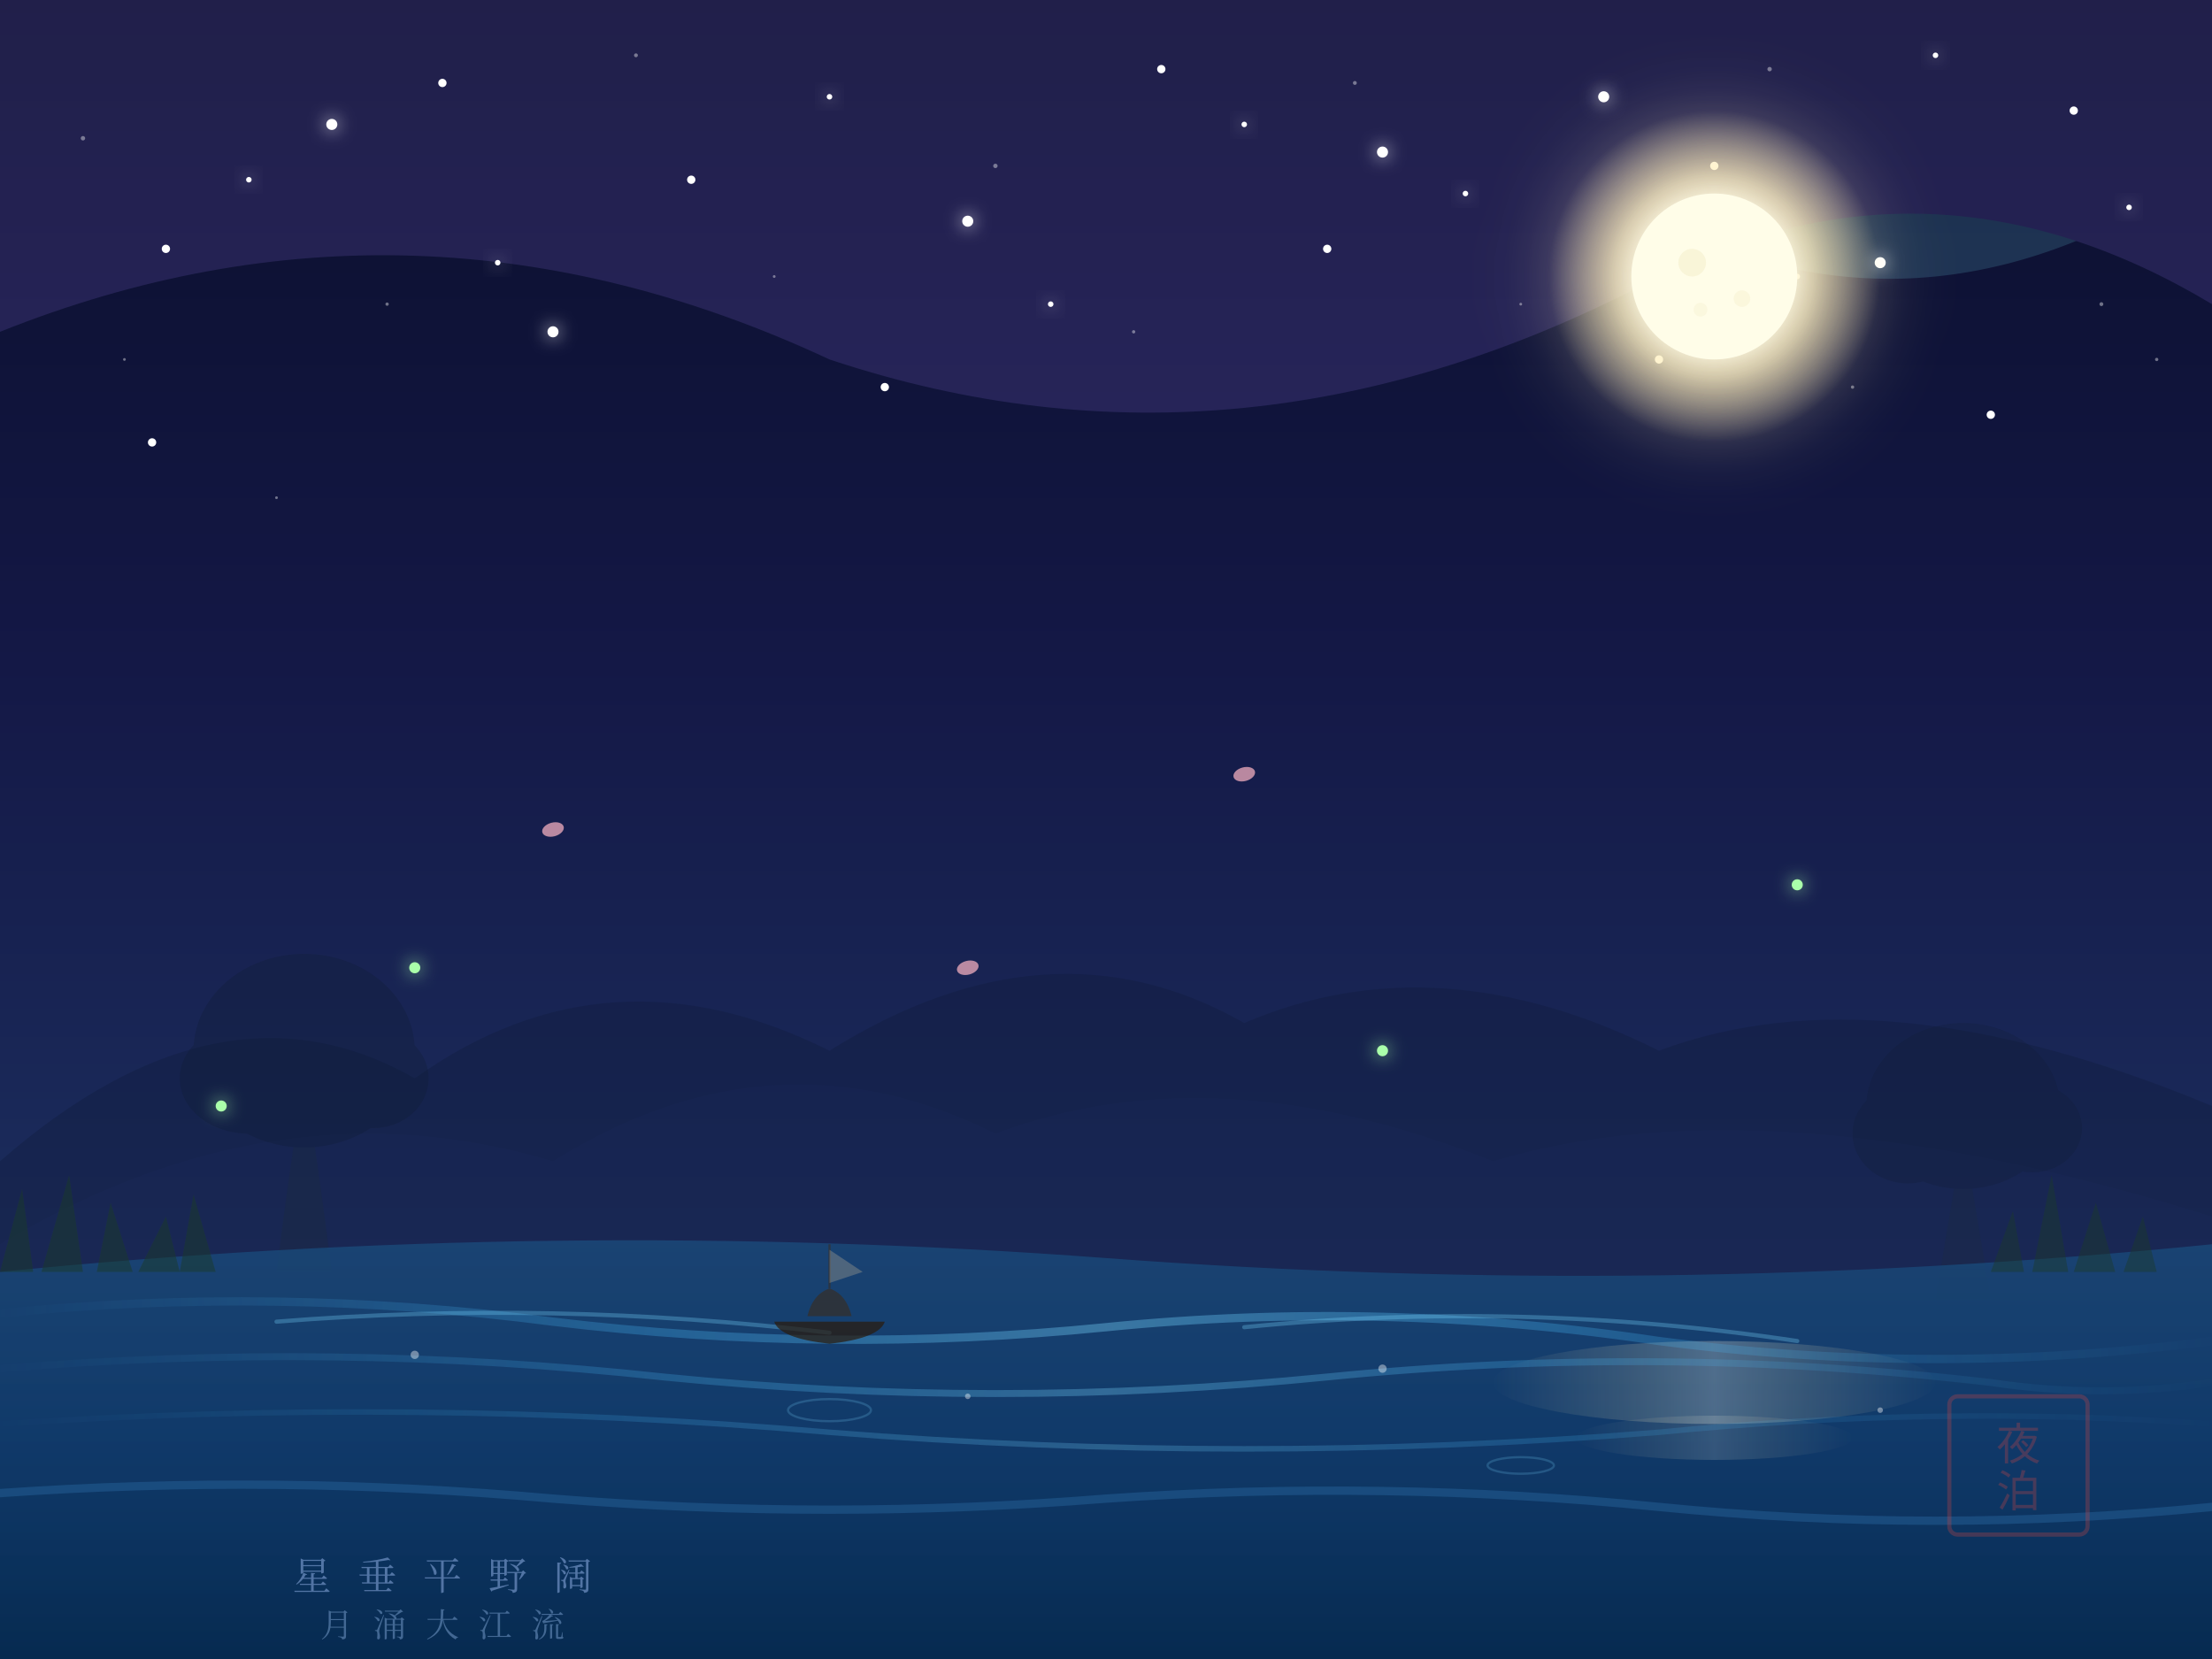
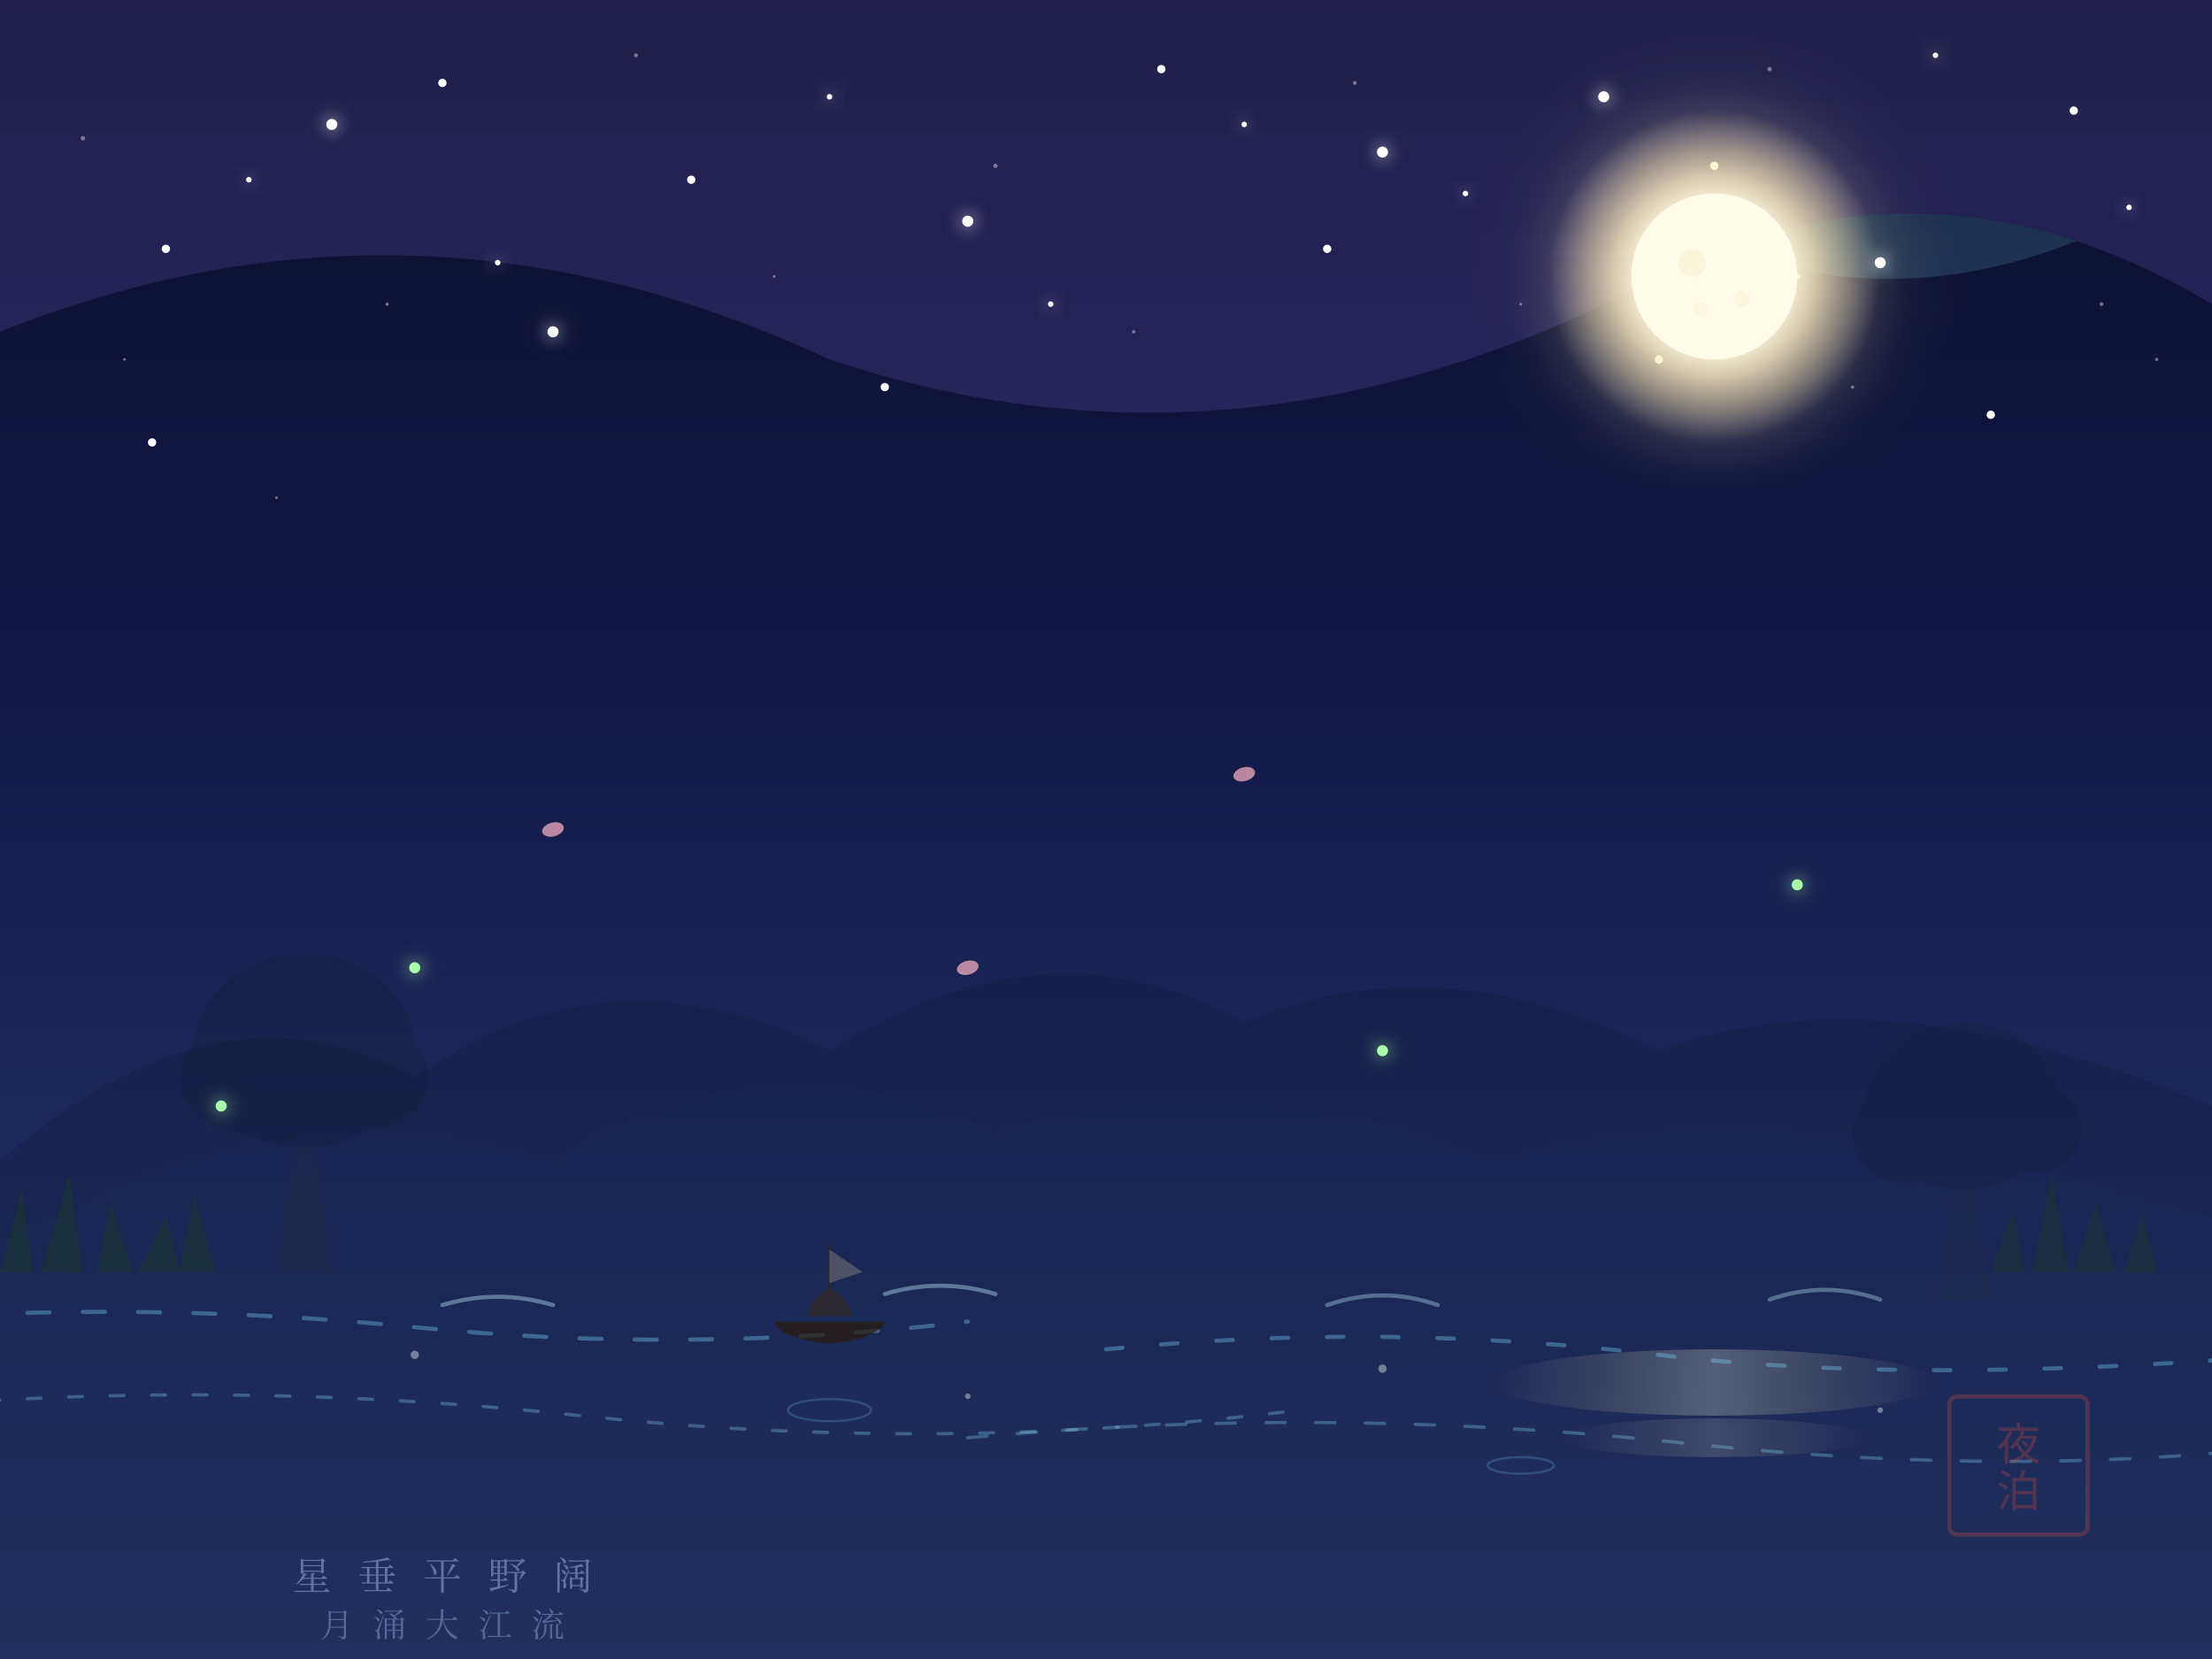
<svg xmlns="http://www.w3.org/2000/svg" viewBox="0 0 800 600" width="800" height="600">
  <defs>
    <linearGradient id="skyGrad" x1="0" y1="0" x2="0" y2="1">
      <stop offset="0%" stop-color="#0a0e2a" />
      <stop offset="40%" stop-color="#141846" />
      <stop offset="70%" stop-color="#1a2a5a" />
      <stop offset="100%" stop-color="#2a3a6a" />
    </linearGradient>
    <linearGradient id="waterGrad" x1="0" y1="0" x2="0" y2="1">
      <stop offset="0%" stop-color="#1a4a7a" stop-opacity="0.8" />
      <stop offset="50%" stop-color="#0e3a6a" stop-opacity="0.9" />
      <stop offset="100%" stop-color="#062a50" stop-opacity="1" />
    </linearGradient>
    <radialGradient id="moonGlow" cx="50%" cy="50%" r="50%">
      <stop offset="0%" stop-color="#fffde8" stop-opacity="1" />
      <stop offset="60%" stop-color="#ffeebb" stop-opacity="0.6" />
      <stop offset="100%" stop-color="#ffeebb" stop-opacity="0" />
    </radialGradient>
    <linearGradient id="reflection" x1="0" y1="0" x2="1" y2="0">
      <stop offset="0%" stop-color="#ffeebb" stop-opacity="0" />
      <stop offset="30%" stop-color="#ffeebb" stop-opacity="0.3" />
      <stop offset="50%" stop-color="#fffde8" stop-opacity="0.5" />
      <stop offset="70%" stop-color="#ffeebb" stop-opacity="0.3" />
      <stop offset="100%" stop-color="#ffeebb" stop-opacity="0" />
    </linearGradient>
    <linearGradient id="flowGrad" x1="0" y1="0" x2="1" y2="0">
      <stop offset="0%" stop-color="#4ac0ff" stop-opacity="0" />
      <stop offset="30%" stop-color="#4ac0ff" stop-opacity="0.45" />
      <stop offset="50%" stop-color="#7ad8ff" stop-opacity="0.6" />
      <stop offset="70%" stop-color="#4ac0ff" stop-opacity="0.45" />
      <stop offset="100%" stop-color="#4ac0ff" stop-opacity="0" />
    </linearGradient>
    <filter id="starGlow" x="-200%" y="-200%" width="500%" height="500%">
      <feGaussianBlur stdDeviation="3" result="blur" />
      <feMerge>
        <feMergeNode in="blur" />
        <feMergeNode in="SourceGraphic" />
      </feMerge>
    </filter>
    <filter id="softGlow" x="-50%" y="-50%" width="200%" height="200%">
      <feGaussianBlur stdDeviation="6" result="blur" />
      <feMerge>
        <feMergeNode in="blur" />
        <feMergeNode in="SourceGraphic" />
      </feMerge>
    </filter>
    <filter id="moonFilter" x="-100%" y="-100%" width="300%" height="300%">
      <feGaussianBlur stdDeviation="15" result="blur" />
      <feMerge>
        <feMergeNode in="blur" />
        <feMergeNode in="SourceGraphic" />
      </feMerge>
    </filter>
    <g id="star1">
      <circle cx="0" cy="0" r="1.5" fill="#ffffff">
        <animate attributeName="opacity" values="0.3;1;0.3" dur="2s" repeatCount="indefinite" />
      </circle>
    </g>
    <g id="star2">
      <circle cx="0" cy="0" r="2" fill="#ffffff">
        <animate attributeName="opacity" values="0.2;0.9;0.2" dur="3.5s" repeatCount="indefinite" />
      </circle>
    </g>
    <g id="star3">
      <circle cx="0" cy="0" r="1" fill="#ffffff" filter="url(#starGlow)">
        <animate attributeName="opacity" values="0.5;1;0.5" dur="1.5s" repeatCount="indefinite" />
      </circle>
    </g>
    <g id="firefly">
      <circle cx="0" cy="0" r="2" fill="#aaffaa" filter="url(#starGlow)">
        <animate attributeName="opacity" values="0;0.8;0" dur="3s" repeatCount="indefinite" />
        <animate attributeName="r" values="1;3;1" dur="3s" repeatCount="indefinite" />
      </circle>
    </g>
    <g id="petal">
      <ellipse cx="0" cy="0" rx="4" ry="2.5" fill="#ffb7c5" opacity="0.7" transform="rotate(-15)" />
    </g>
  </defs>
  <rect width="800" height="600" fill="url(#skyGrad)" />
  <g opacity="0.15">
    <path d="M0,80 Q100,40 200,90 Q300,130 400,70 Q500,20 600,80 Q700,130 800,60 L800,0 L0,0 Z" fill="#7af0ff">
      <animate attributeName="opacity" values="0.1;0.25;0.1" dur="8s" repeatCount="indefinite" />
      <animateTransform attributeName="transform" type="translate" values="0,0;20,-10;0,0" dur="12s" repeatCount="indefinite" />
    </path>
    <path d="M0,120 Q150,60 300,130 Q450,180 600,100 Q700,50 800,110 L800,0 L0,0 Z" fill="#a080ff">
      <animate attributeName="opacity" values="0.08;0.2;0.08" dur="10s" repeatCount="indefinite" />
      <animateTransform attributeName="transform" type="translate" values="0,0;-15,-8;0,0" dur="15s" repeatCount="indefinite" />
    </path>
  </g>
  <g filter="url(#starGlow)">
    <use href="#star2" x="120" y="45" />
    <use href="#star2" x="350" y="80" />
    <use href="#star2" x="580" y="35" />
    <use href="#star2" x="680" y="95" />
    <use href="#star2" x="200" y="120" />
    <use href="#star2" x="500" y="55" />
  </g>
  <use href="#star1" x="60" y="90" />
  <use href="#star1" x="160" y="30" />
  <use href="#star1" x="250" y="65" />
  <use href="#star1" x="420" y="25" />
  <use href="#star1" x="480" y="90" />
  <use href="#star1" x="620" y="60" />
  <use href="#star1" x="750" y="40" />
  <use href="#star1" x="55" y="160" />
  <use href="#star1" x="720" y="150" />
  <use href="#star1" x="320" y="140" />
  <use href="#star1" x="600" y="130" />
  <use href="#star3" x="90" y="65" />
  <use href="#star3" x="300" y="35" />
  <use href="#star3" x="530" y="70" />
  <use href="#star3" x="450" y="45" />
  <use href="#star3" x="700" y="20" />
  <use href="#star3" x="180" y="95" />
  <use href="#star3" x="380" y="110" />
  <use href="#star3" x="650" y="100" />
  <use href="#star3" x="770" y="75" />
  <g fill="#ffffff" opacity="0.4">
    <circle cx="30" cy="50" r="0.8" />
    <circle cx="140" cy="110" r="0.6" />
    <circle cx="230" cy="20" r="0.7" />
    <circle cx="280" cy="100" r="0.5" />
    <circle cx="360" cy="60" r="0.8" />
    <circle cx="410" cy="120" r="0.6" />
    <circle cx="490" cy="30" r="0.7" />
    <circle cx="550" cy="110" r="0.5" />
    <circle cx="640" cy="25" r="0.8" />
    <circle cx="670" cy="140" r="0.6" />
    <circle cx="760" cy="110" r="0.7" />
    <circle cx="100" cy="180" r="0.5" />
    <circle cx="780" cy="130" r="0.6" />
    <circle cx="45" cy="130" r="0.5" />
  </g>
  <g transform="translate(620, 100)">
    <circle cx="0" cy="0" r="60" fill="url(#moonGlow)" filter="url(#moonFilter)">
      <animate attributeName="r" values="55;65;55" dur="6s" repeatCount="indefinite" />
    </circle>
    <circle cx="0" cy="0" r="30" fill="#fffde8" filter="url(#softGlow)" />
    <circle cx="-8" cy="-5" r="5" fill="#f0e8c0" opacity="0.4" />
    <circle cx="10" cy="8" r="3" fill="#f0e8c0" opacity="0.3" />
    <circle cx="-5" cy="12" r="2.5" fill="#f0e8c0" opacity="0.25" />
  </g>
  <g opacity="0.35">
    <path d="M0,420 Q80,350 150,390 Q220,340 300,380 Q380,330 450,370 Q520,340 600,380 Q680,350 800,400 L800,600 L0,600 Z" fill="#0e1a3a" />
    <path d="M0,450 Q100,390 200,420 Q280,370 360,410 Q440,380 540,420 Q640,390 800,440 L800,600 L0,600 Z" fill="#121e42" />
  </g>
  <g opacity="0.3">
    <path d="M100,460 Q105,420 110,390 Q115,420 120,460" fill="#1a2a3a" />
    <ellipse cx="110" cy="380" rx="40" ry="35" fill="#0e1a32" />
    <ellipse cx="90" cy="390" rx="25" ry="20" fill="#0e1a32" />
    <ellipse cx="135" cy="390" rx="20" ry="18" fill="#0e1a32" />
  </g>
  <g opacity="0.25">
    <path d="M700,470 Q705,440 710,410 Q715,440 720,470" fill="#1a2a3a" />
    <ellipse cx="710" cy="400" rx="35" ry="30" fill="#0e1a32" />
    <ellipse cx="690" cy="410" rx="20" ry="18" fill="#0e1a32" />
    <ellipse cx="735" cy="408" rx="18" ry="16" fill="#0e1a32" />
  </g>
-   <path d="M0,460 Q200,440 400,455 Q600,470 800,450 L800,600 L0,600 Z" fill="url(#waterGrad)" />
-   <ellipse cx="620" cy="500" rx="80" ry="15" fill="url(#reflection)" opacity="0.5">
-     <animate attributeName="rx" values="70;85;70" dur="4s" repeatCount="indefinite" />
-     <animate attributeName="opacity" values="0.4;0.6;0.4" dur="4s" repeatCount="indefinite" />
+   <g>
+     <path fill="url(#waterGrad)">
+       <animate attributeName="d" values="         M0,460 Q100,435 200,455 Q300,445 400,460 Q500,445 600,460 Q700,440 800,455 L800,600 L0,600 Z;         M0,455 Q100,445 200,435 Q300,460 400,445 Q500,460 600,445 Q700,455 800,450 L800,600 L0,600 Z;         M0,460 Q100,440 200,450 Q300,448 400,455 Q500,450 600,455 Q700,445 800,450 L800,600 L0,600 Z;         M0,455 Q100,450 200,440 Q300,455 400,448 Q500,445 600,460 Q700,440 800,455 L800,600 L0,600 Z;         M0,460 Q100,435 200,455 Q300,445 400,460 Q500,445 600,460 Q700,440 800,455 L800,600 L0,600 Z" dur="6s" repeatCount="indefinite" />
+     </path>
+   </g>
+   <ellipse cx="620" cy="500" rx="80" ry="12" fill="url(#reflection)" opacity="0.5">
+     <animate attributeName="ry" values="8;18;8" dur="2s" repeatCount="indefinite" />
+     <animate attributeName="opacity" values="0.35;0.65;0.35" dur="2.5s" repeatCount="indefinite" />
+     <animateTransform attributeName="transform" type="translate" values="0,0;-3,2;0,0" dur="3s" repeatCount="indefinite" />
  </ellipse>
-   <ellipse cx="620" cy="520" rx="50" ry="8" fill="url(#reflection)" opacity="0.3">
-     <animate attributeName="rx" values="45;55;45" dur="5s" repeatCount="indefinite" />
+   <ellipse cx="620" cy="520" rx="55" ry="7" fill="url(#reflection)" opacity="0.3">
+     <animate attributeName="ry" values="5;12;5" dur="3s" repeatCount="indefinite" begin="0.5s" />
+     <animateTransform attributeName="transform" type="translate" values="0,0;4,-2;0,0" dur="4s" repeatCount="indefinite" />
  </ellipse>
  <g fill="none" stroke-linecap="round">
-     <path d="M0,475 Q100,465 200,478 Q300,490 400,480 Q500,470 600,485 Q700,498 800,485" stroke="url(#flowGrad)" stroke-width="3" opacity="0.6">
-       <animate attributeName="d" values="         M0,475 Q100,465 200,478 Q300,490 400,480 Q500,470 600,485 Q700,498 800,485;         M0,478 Q100,470 200,480 Q300,488 400,483 Q500,475 600,488 Q700,495 800,488;         M0,475 Q100,465 200,478 Q300,490 400,480 Q500,470 600,485 Q700,498 800,485" dur="4s" repeatCount="indefinite" />
-     </path>
-     <path d="M0,495 Q120,485 240,498 Q360,510 480,498 Q600,486 720,500 Q760,506 800,500" stroke="url(#flowGrad)" stroke-width="2.5" opacity="0.5">
-       <animate attributeName="d" values="         M0,495 Q120,485 240,498 Q360,510 480,498 Q600,486 720,500 Q760,506 800,500;         M0,498 Q120,490 240,500 Q360,506 480,502 Q600,492 720,504 Q760,508 800,504;         M0,495 Q120,485 240,498 Q360,510 480,498 Q600,486 720,500 Q760,506 800,500" dur="5s" repeatCount="indefinite" />
-     </path>
-     <path d="M0,515 Q150,505 300,518 Q450,530 600,518 Q700,508 800,515" stroke="url(#flowGrad)" stroke-width="2" opacity="0.4">
-       <animate attributeName="d" values="         M0,515 Q150,505 300,518 Q450,530 600,518 Q700,508 800,515;         M0,518 Q150,510 300,520 Q450,526 600,522 Q700,514 800,518;         M0,515 Q150,505 300,518 Q450,530 600,518 Q700,508 800,515" dur="6s" repeatCount="indefinite" />
-     </path>
-     <path d="M0,540 Q100,533 200,542 Q300,550 400,542 Q500,535 600,545 Q700,555 800,545" stroke="#3a8acc" stroke-width="3" opacity="0.25">
-       <animate attributeName="d" values="         M0,540 Q100,533 200,542 Q300,550 400,542 Q500,535 600,545 Q700,555 800,545;         M0,543 Q100,537 200,545 Q300,548 400,546 Q500,540 600,548 Q700,552 800,548;         M0,540 Q100,533 200,542 Q300,550 400,542 Q500,535 600,545 Q700,555 800,545" dur="7s" repeatCount="indefinite" />
-     </path>
-     <path d="M100,478 Q200,470 300,482" stroke="#7ad8ff" stroke-width="1.5" opacity="0.3">
-       <animate attributeName="opacity" values="0.1;0.4;0.1" dur="2.5s" repeatCount="indefinite" />
-     </path>
-     <path d="M450,480 Q550,470 650,485" stroke="#7ad8ff" stroke-width="1.5" opacity="0.3">
-       <animate attributeName="opacity" values="0.1;0.35;0.1" dur="3s" repeatCount="indefinite" begin="1s" />
+     <path stroke="#5ad8ff" stroke-width="3" opacity="0.65">
+       <animate attributeName="d" values="         M0,475 Q80,455 160,478 Q240,500 320,475 Q400,450 480,478 Q560,505 640,478 Q720,450 800,475;         M0,478 Q80,505 160,475 Q240,450 320,478 Q400,505 480,475 Q560,450 640,478 Q720,505 800,478;         M0,475 Q80,455 160,478 Q240,500 320,475 Q400,450 480,478 Q560,505 640,478 Q720,450 800,475" dur="3.5s" repeatCount="indefinite" />
+     </path>
+     <path stroke="#4ac0ff" stroke-width="2.5" opacity="0.55">
+       <animate attributeName="d" values="         M0,490 Q90,510 180,488 Q270,465 360,490 Q450,515 540,488 Q630,462 720,490 Q760,505 800,492;         M0,493 Q90,465 180,492 Q270,518 360,493 Q450,465 540,493 Q630,518 720,493 Q760,480 800,493;         M0,490 Q90,510 180,488 Q270,465 360,490 Q450,515 540,488 Q630,462 720,490 Q760,505 800,492" dur="4s" repeatCount="indefinite" />
+     </path>
+     <path stroke="#7ad8ff" stroke-width="2" opacity="0.5">
+       <animate attributeName="d" values="         M0,505 Q60,485 120,508 Q180,530 240,505 Q300,480 360,508 Q420,535 480,505 Q540,480 600,508 Q660,535 720,505 Q760,490 800,508;         M0,508 Q60,530 120,505 Q180,480 240,508 Q300,535 360,505 Q420,480 480,508 Q540,535 600,505 Q660,480 720,508 Q760,525 800,505;         M0,505 Q60,485 120,508 Q180,530 240,505 Q300,480 360,508 Q420,535 480,505 Q540,480 600,508 Q660,535 720,505 Q760,490 800,508" dur="3s" repeatCount="indefinite" />
+     </path>
+     <path stroke="#3a9acc" stroke-width="3" opacity="0.35">
+       <animate attributeName="d" values="         M0,535 Q120,515 240,538 Q360,560 480,535 Q600,510 720,538 Q760,550 800,535;         M0,538 Q120,560 240,535 Q360,510 480,538 Q600,565 720,535 Q760,520 800,538;         M0,535 Q120,515 240,538 Q360,560 480,535 Q600,510 720,538 Q760,550 800,535" dur="5s" repeatCount="indefinite" />
+     </path>
+     <path d="M-50,478 Q50,470 150,480 Q250,490 350,478" stroke="#7ad8ff" stroke-width="1.5" opacity="0.35" stroke-dasharray="8,12">
+       <animate attributeName="stroke-dashoffset" values="0;-60" dur="1.5s" repeatCount="indefinite" />
+       <animate attributeName="d" values="         M-50,478 Q50,470 150,480 Q250,490 350,478;         M-50,480 Q50,473 150,482 Q250,488 350,480;         M-50,478 Q50,470 150,480 Q250,490 350,478" dur="3s" repeatCount="indefinite" />
+     </path>
+     <path d="M400,488 Q500,478 600,490 Q700,502 850,488" stroke="#7ad8ff" stroke-width="1.5" opacity="0.35" stroke-dasharray="6,14">
+       <animate attributeName="stroke-dashoffset" values="0;-50" dur="1.8s" repeatCount="indefinite" />
+       <animate attributeName="d" values="         M400,488 Q500,478 600,490 Q700,502 850,488;         M400,490 Q500,482 600,492 Q700,500 850,490;         M400,488 Q500,478 600,490 Q700,502 850,488" dur="3.5s" repeatCount="indefinite" />
+     </path>
+     <path d="M-50,510 Q80,498 210,512 Q340,526 470,510" stroke="#8ae0ff" stroke-width="1.2" opacity="0.3" stroke-dasharray="5,10">
+       <animate attributeName="stroke-dashoffset" values="0;-45" dur="1.2s" repeatCount="indefinite" />
+       <animate attributeName="d" values="         M-50,510 Q80,498 210,512 Q340,526 470,510;         M-50,513 Q80,502 210,515 Q340,524 470,513;         M-50,510 Q80,498 210,512 Q340,526 470,510" dur="4s" repeatCount="indefinite" />
+     </path>
+     <path d="M350,520 Q480,508 610,522 Q740,536 850,520" stroke="#8ae0ff" stroke-width="1.2" opacity="0.3" stroke-dasharray="7,11">
+       <animate attributeName="stroke-dashoffset" values="0;-54" dur="1.6s" repeatCount="indefinite" />
+       <animate attributeName="d" values="         M350,520 Q480,508 610,522 Q740,536 850,520;         M350,523 Q480,512 610,525 Q740,534 850,523;         M350,520 Q480,508 610,522 Q740,536 850,520" dur="4.5s" repeatCount="indefinite" />
+     </path>
+     <path d="M160,472 Q180,466 200,472" stroke="#c0f0ff" stroke-width="1.5" opacity="0.4" fill="none">
+       <animate attributeName="opacity" values="0.2;0.5;0.2" dur="1.8s" repeatCount="indefinite" />
+     </path>
+     <path d="M320,468 Q340,462 360,468" stroke="#c0f0ff" stroke-width="1.5" opacity="0.4" fill="none">
+       <animate attributeName="opacity" values="0.15;0.45;0.15" dur="2s" repeatCount="indefinite" begin="0.5s" />
+     </path>
+     <path d="M480,472 Q500,465 520,472" stroke="#c0f0ff" stroke-width="1.5" opacity="0.35" fill="none">
+       <animate attributeName="opacity" values="0.2;0.5;0.2" dur="2.2s" repeatCount="indefinite" begin="1s" />
+     </path>
+     <path d="M640,470 Q660,463 680,470" stroke="#c0f0ff" stroke-width="1.5" opacity="0.35" fill="none">
+       <animate attributeName="opacity" values="0.15;0.4;0.15" dur="1.9s" repeatCount="indefinite" begin="0.8s" />
    </path>
  </g>
  <g fill="none" stroke="#7ad8ff" stroke-width="0.8" opacity="0.2">
    <ellipse cx="300" cy="510" rx="15" ry="4">
      <animate attributeName="rx" values="5;25;5" dur="4s" repeatCount="indefinite" />
      <animate attributeName="ry" values="1;6;1" dur="4s" repeatCount="indefinite" />
      <animate attributeName="opacity" values="0.4;0;0.4" dur="4s" repeatCount="indefinite" />
    </ellipse>
    <ellipse cx="550" cy="530" rx="12" ry="3">
      <animate attributeName="rx" values="4;20;4" dur="5s" repeatCount="indefinite" begin="2s" />
      <animate attributeName="ry" values="1;5;1" dur="5s" repeatCount="indefinite" begin="2s" />
      <animate attributeName="opacity" values="0.3;0;0.3" dur="5s" repeatCount="indefinite" begin="2s" />
    </ellipse>
  </g>
  <g fill="#ffffff" opacity="0.4">
    <circle cx="150" cy="490" r="1.5">
      <animate attributeName="opacity" values="0;0.8;0" dur="2s" repeatCount="indefinite" begin="0.5s" />
    </circle>
    <circle cx="350" cy="505" r="1">
      <animate attributeName="opacity" values="0;0.6;0" dur="2.5s" repeatCount="indefinite" begin="1s" />
    </circle>
    <circle cx="500" cy="495" r="1.5">
      <animate attributeName="opacity" values="0;0.7;0" dur="3s" repeatCount="indefinite" begin="0.3s" />
    </circle>
    <circle cx="680" cy="510" r="1">
      <animate attributeName="opacity" values="0;0.5;0" dur="2.8s" repeatCount="indefinite" begin="1.5s" />
    </circle>
  </g>
  <g transform="translate(300, 478)">
    <animateTransform attributeName="transform" type="translate" values="300,478;310,476;300,478" dur="5s" repeatCount="indefinite" />
    <path d="M-20,0 Q-18,6 0,8 Q18,6 20,0 Z" fill="#2a1a0a" opacity="0.7" />
    <path d="M-8,-2 Q-6,-10 0,-12 Q6,-10 8,-2 Z" fill="#3a2a1a" opacity="0.6" />
    <line x1="0" y1="-12" x2="0" y2="-28" stroke="#3a2a1a" stroke-width="0.8" opacity="0.5" />
    <path d="M0,-26 L12,-18 L0,-14 Z" fill="#c8b898" opacity="0.3" />
  </g>
  <g>
    <use href="#petal" x="200" y="300">
      <animateTransform attributeName="transform" type="translate" values="200,300;180,420;160,500" dur="8s" repeatCount="indefinite" />
      <animate attributeName="opacity" values="0.7;0.4;0" dur="8s" repeatCount="indefinite" />
    </use>
    <use href="#petal" x="450" y="280">
      <animateTransform attributeName="transform" type="translate" values="450,280;470,400;490,520" dur="10s" repeatCount="indefinite" begin="3s" />
      <animate attributeName="opacity" values="0.6;0.3;0" dur="10s" repeatCount="indefinite" begin="3s" />
    </use>
    <use href="#petal" x="350" y="350">
      <animateTransform attributeName="transform" type="translate" values="350,350;330,440;310,530" dur="9s" repeatCount="indefinite" begin="5s" />
      <animate attributeName="opacity" values="0.5;0.3;0" dur="9s" repeatCount="indefinite" begin="5s" />
    </use>
  </g>
  <g>
    <use href="#firefly" x="150" y="350">
      <animateTransform attributeName="transform" type="translate" values="150,350;180,330;200,360;170,340;150,350" dur="6s" repeatCount="indefinite" />
    </use>
    <use href="#firefly" x="500" y="380">
      <animateTransform attributeName="transform" type="translate" values="500,380;480,360;510,340;530,370;500,380" dur="7s" repeatCount="indefinite" begin="2s" />
    </use>
    <use href="#firefly" x="650" y="320">
      <animateTransform attributeName="transform" type="translate" values="650,320;670,300;660,340;640,320;650,320" dur="5s" repeatCount="indefinite" begin="4s" />
    </use>
    <use href="#firefly" x="80" y="400">
      <animateTransform attributeName="transform" type="translate" values="80,400;100,380;120,410;95,395;80,400" dur="8s" repeatCount="indefinite" begin="1s" />
    </use>
  </g>
  <g fill="#1a3a2a" opacity="0.5">
    <path d="M0,460 L8,430 L12,460 Z" />
    <path d="M15,460 L25,425 L30,460 Z" />
    <path d="M35,460 L40,435 L48,460 Z" />
    <path d="M50,460 L60,440 L65,460 Z" />
    <path d="M65,460 L70,432 L78,460 Z" />
  </g>
  <g fill="#1a3a2a" opacity="0.45">
    <path d="M720,460 L728,438 L732,460 Z" />
    <path d="M735,460 L742,425 L748,460 Z" />
    <path d="M750,460 L758,435 L765,460 Z" />
    <path d="M768,460 L775,440 L780,460 Z" />
  </g>
  <g font-family="'SimSun', 'Noto Serif CJK SC', 'Microsoft YaHei', serif" text-anchor="middle" opacity="0.45">
    <text x="160" y="575" font-size="14" fill="#aac8ff" letter-spacing="3">星 垂 平 野 阔</text>
    <text x="160" y="592" font-size="12" fill="#8ab0e0" letter-spacing="2">月 涌 大 江 流</text>
  </g>
  <g transform="translate(730, 530)" opacity="0.3">
    <rect x="-25" y="-25" width="50" height="50" rx="3" fill="none" stroke="#cc4444" stroke-width="1.5" />
    <text x="0" y="-2" font-family="'SimSun', serif" font-size="16" fill="#cc4444" text-anchor="middle">夜</text>
    <text x="0" y="15" font-family="'SimSun', serif" font-size="16" fill="#cc4444" text-anchor="middle">泊</text>
  </g>
  <g opacity="0">
    <line x1="100" y1="50" x2="200" y2="150" stroke="url(#flowGrad)" stroke-width="1.5">
      <animate attributeName="opacity" values="0;0.8;0" dur="3s" begin="5s" repeatCount="indefinite" />
    </line>
  </g>
  <g opacity="0">
    <line x1="400" y1="30" x2="480" y2="110" stroke="url(#flowGrad)" stroke-width="1">
      <animate attributeName="opacity" values="0;0.6;0" dur="2.5s" begin="10s" repeatCount="indefinite" />
    </line>
  </g>
</svg>
